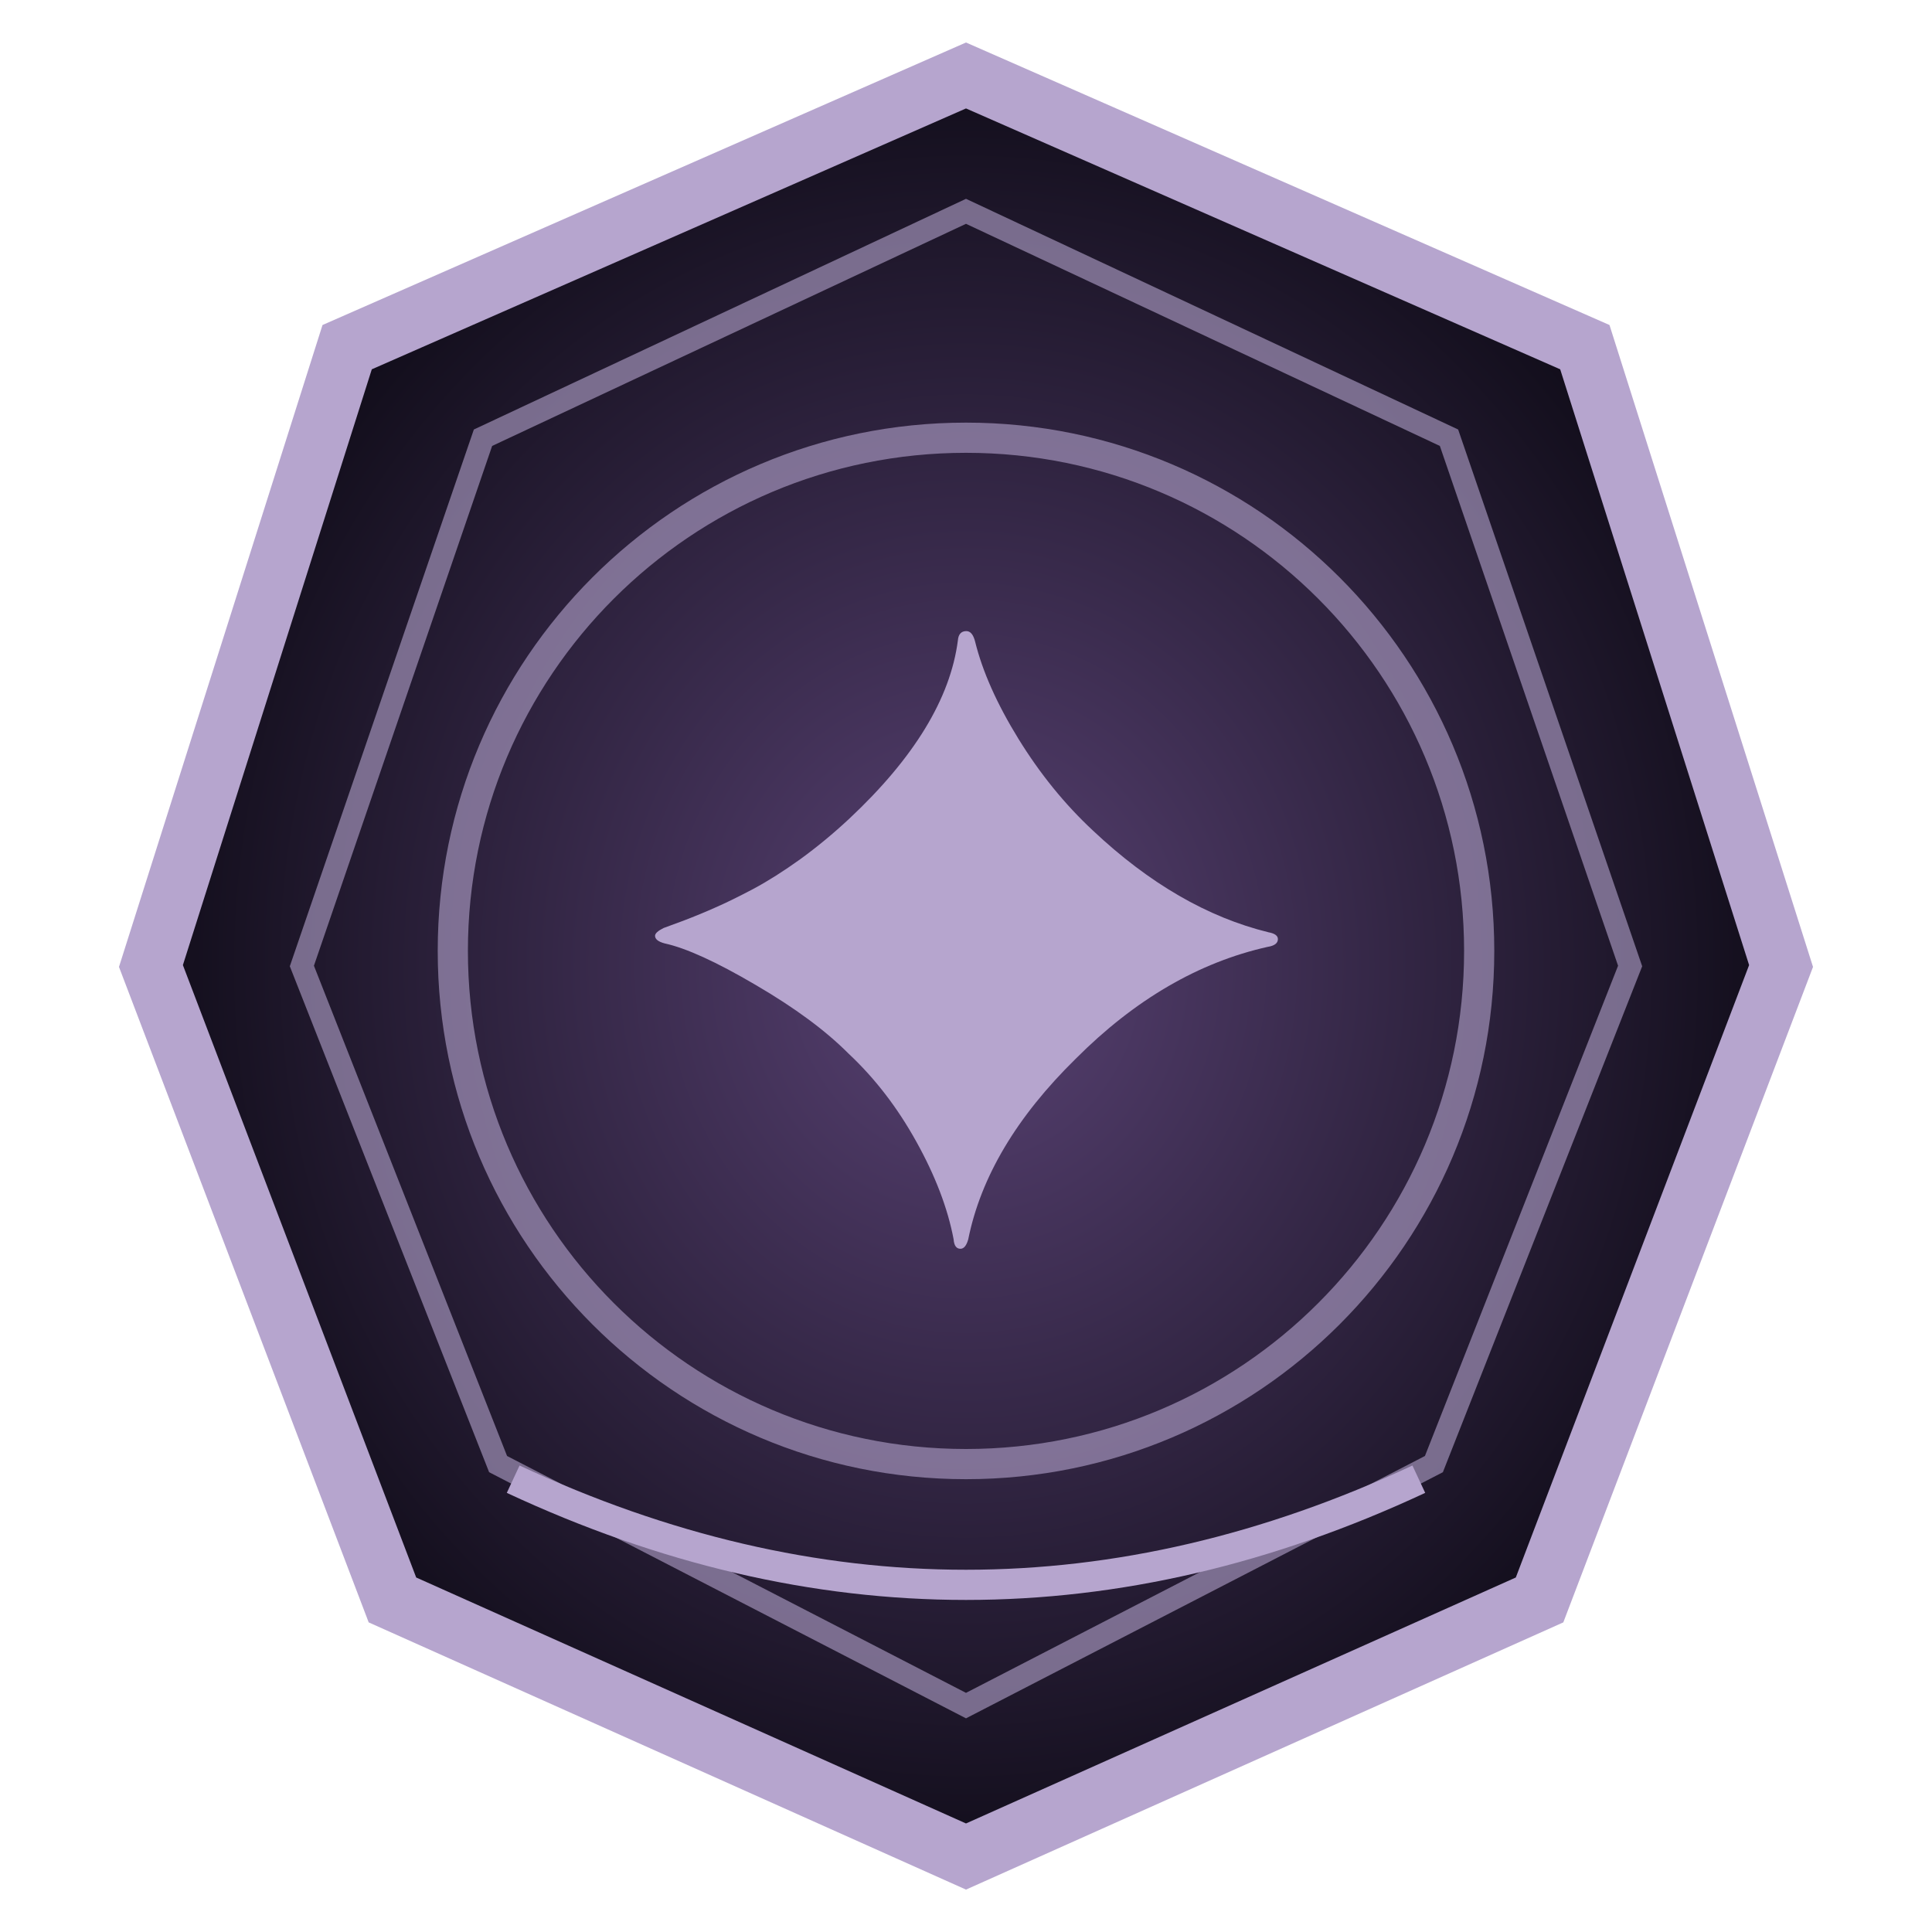
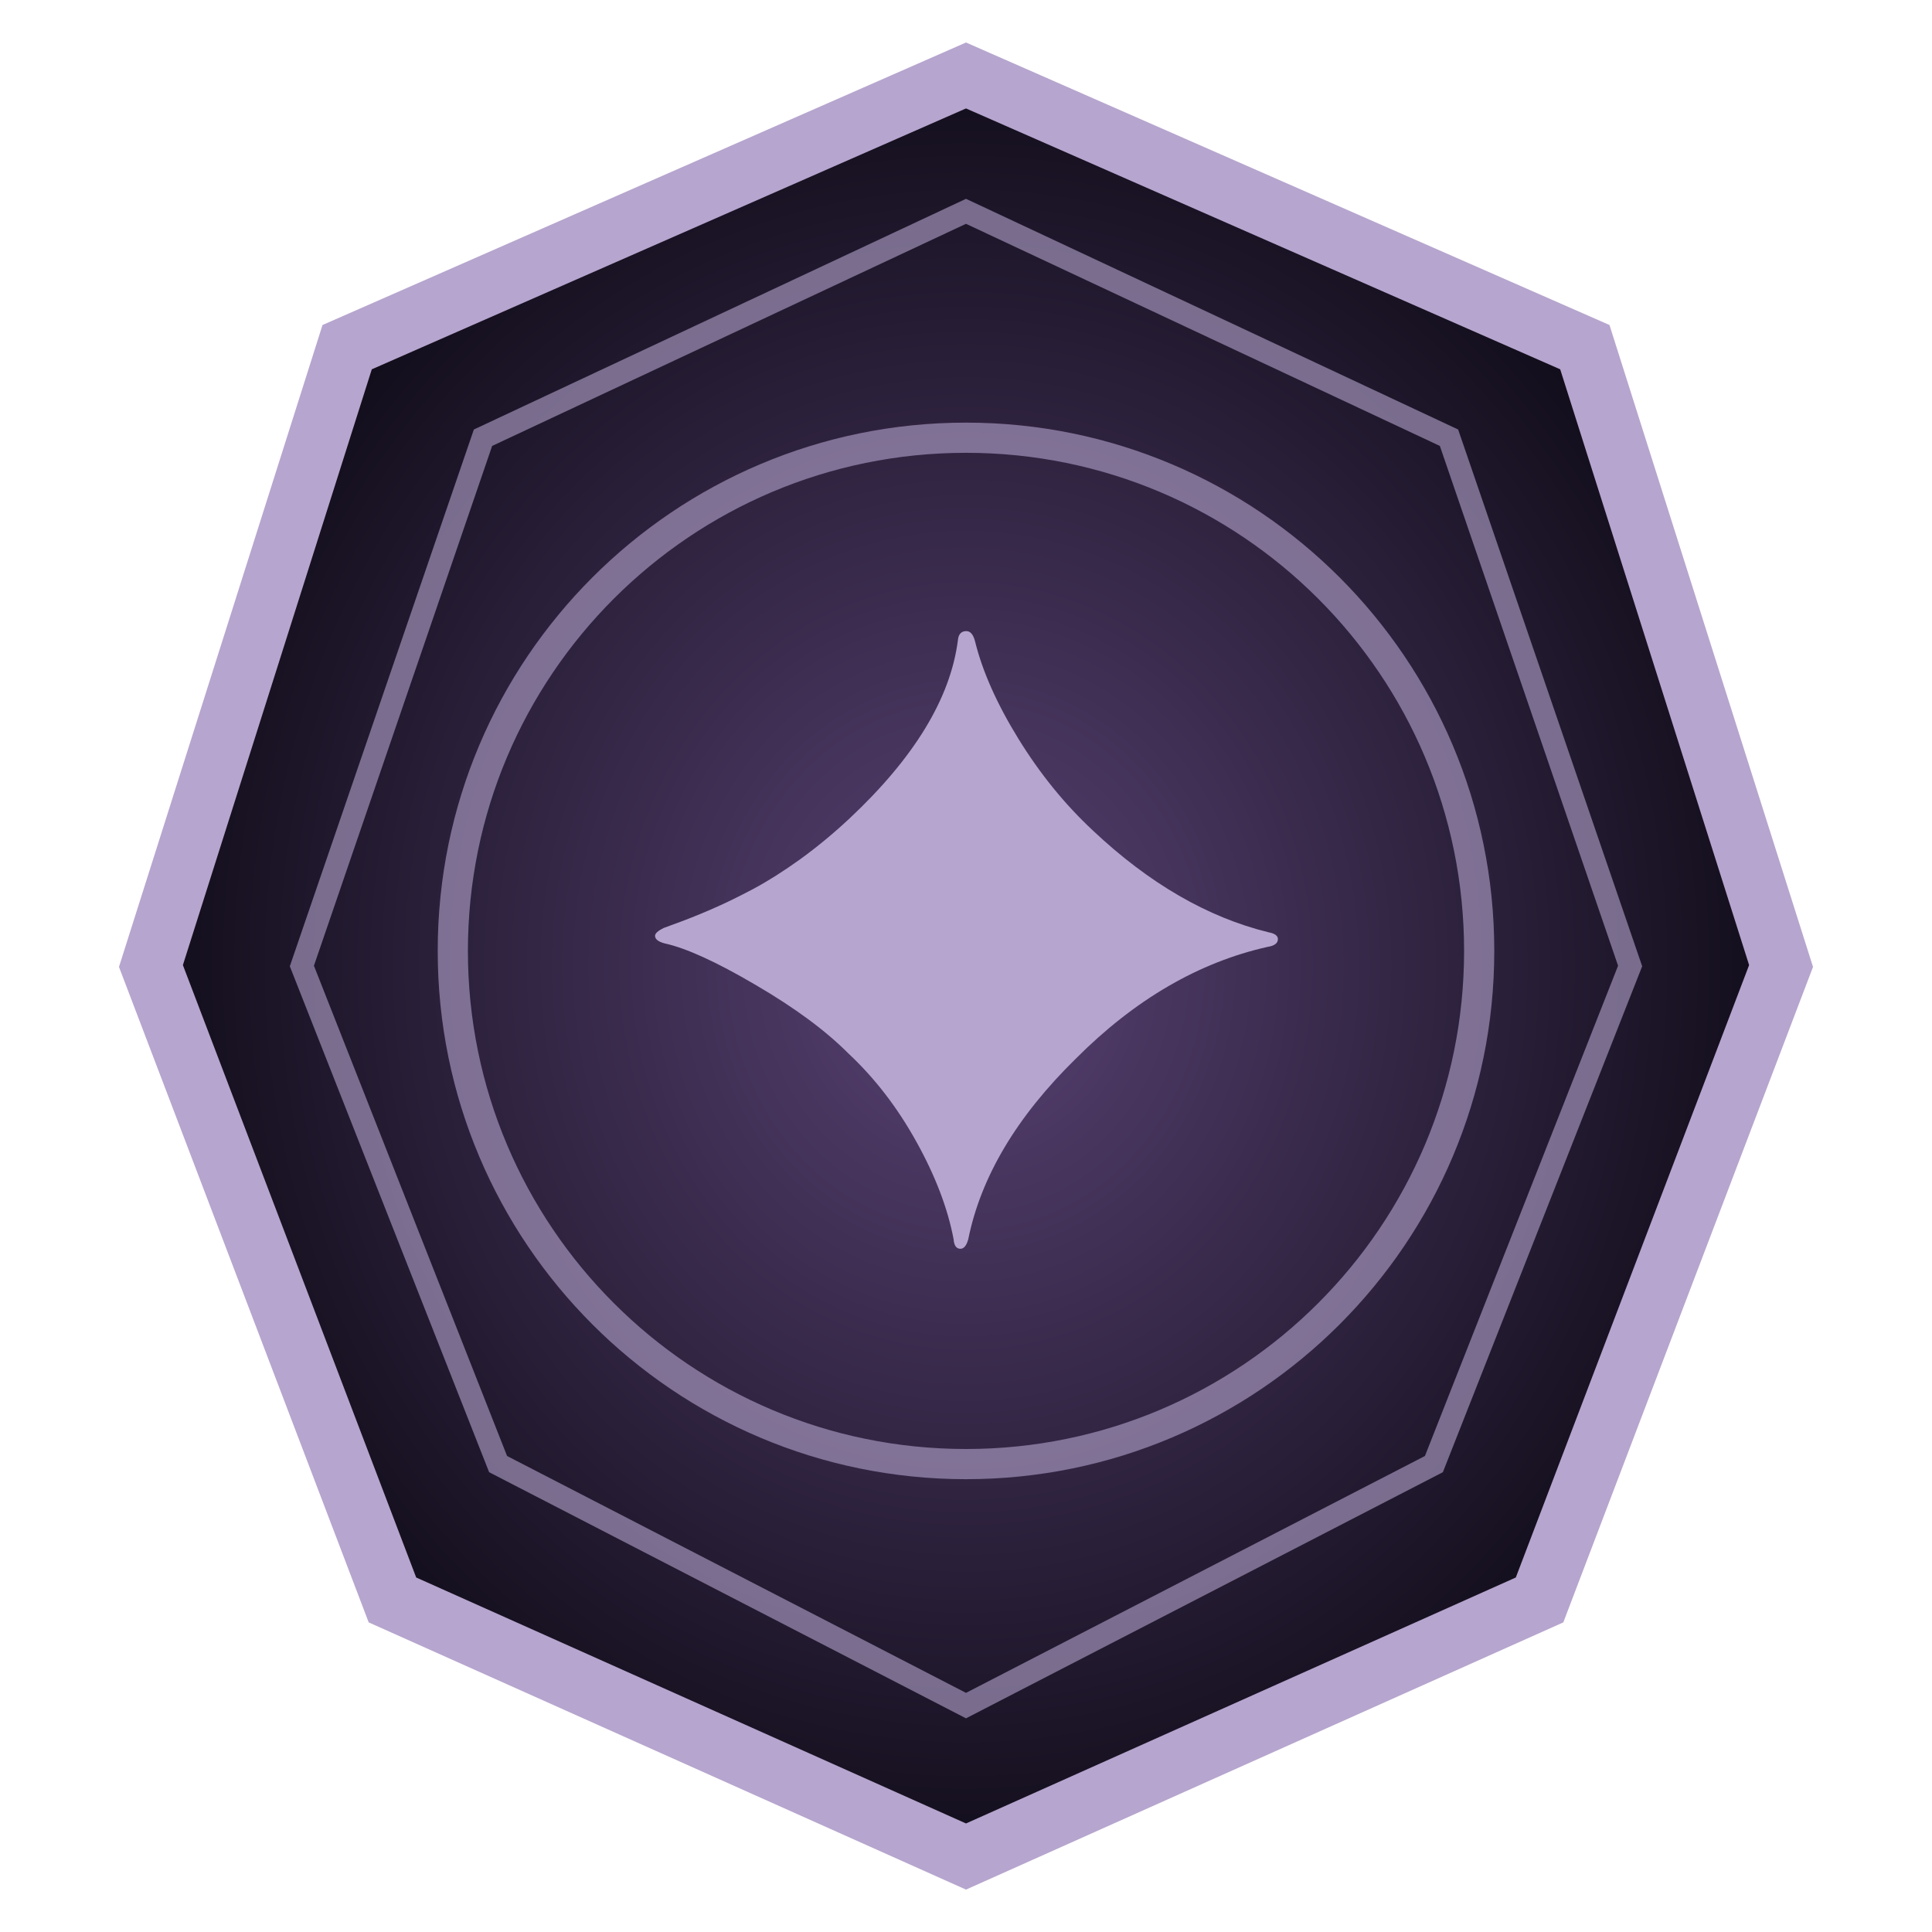
<svg xmlns="http://www.w3.org/2000/svg" viewBox="0 0 128 128">
  <defs>
    <radialGradient id="g">
      <stop stop-color="#594274" />
      <stop offset="1" stop-color="#110d1a" />
    </radialGradient>
  </defs>
  <path d="M64 5 105 23 118 64 102 106 64 123 26 106 10 64 23 23Z" fill="url(#g)" stroke="#b6a5ce" stroke-width="4" />
  <path d="M64 14 96 29 108 64 95 97 64 113 33 97 20 64 32 29Z" fill="none" stroke="#b6a5ce" opacity=".6" stroke-width="1.5" />
  <circle cx="64" cy="63" r="34" fill="none" stroke="#b6a5ce" stroke-width="2" opacity=".6" />
  <text x="64" y="82" text-anchor="middle" font-size="57" fill="#b6a5ce" font-family="Georgia,serif">✦</text>
-   <path d="M34 98 Q64 112 94 98" stroke="#b6a5ce" stroke-width="2" fill="none" />
</svg>
